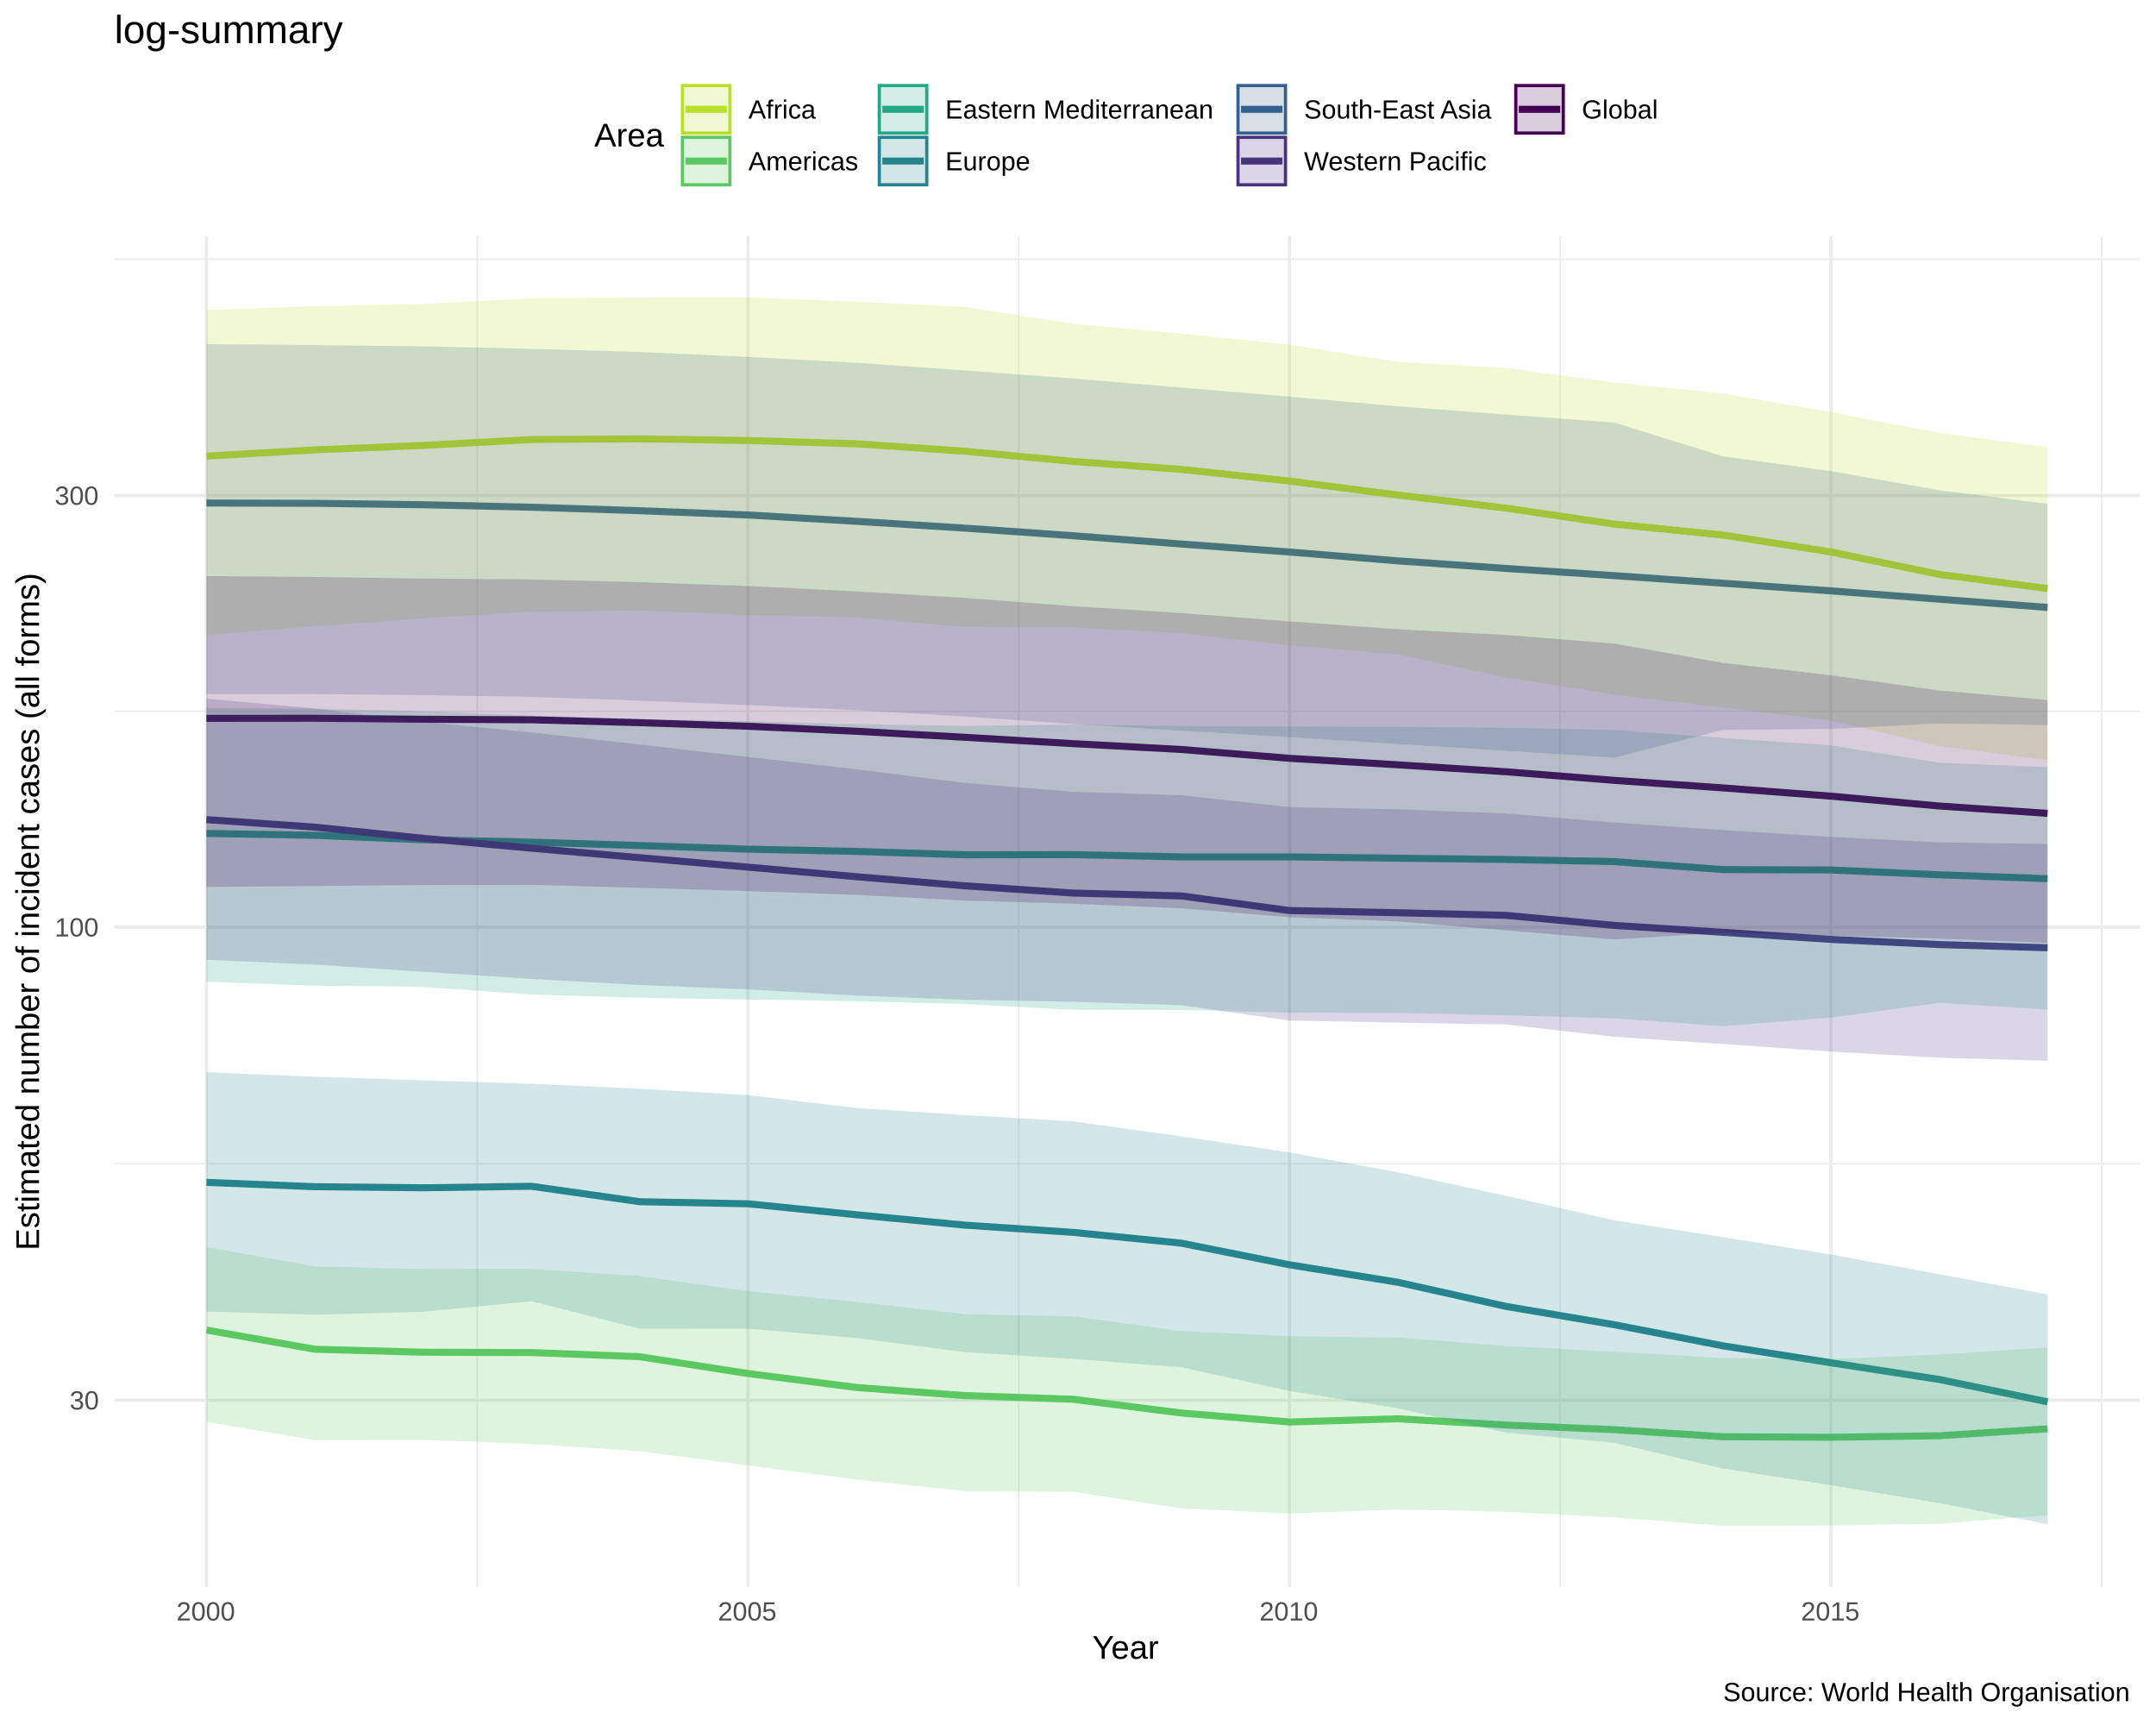
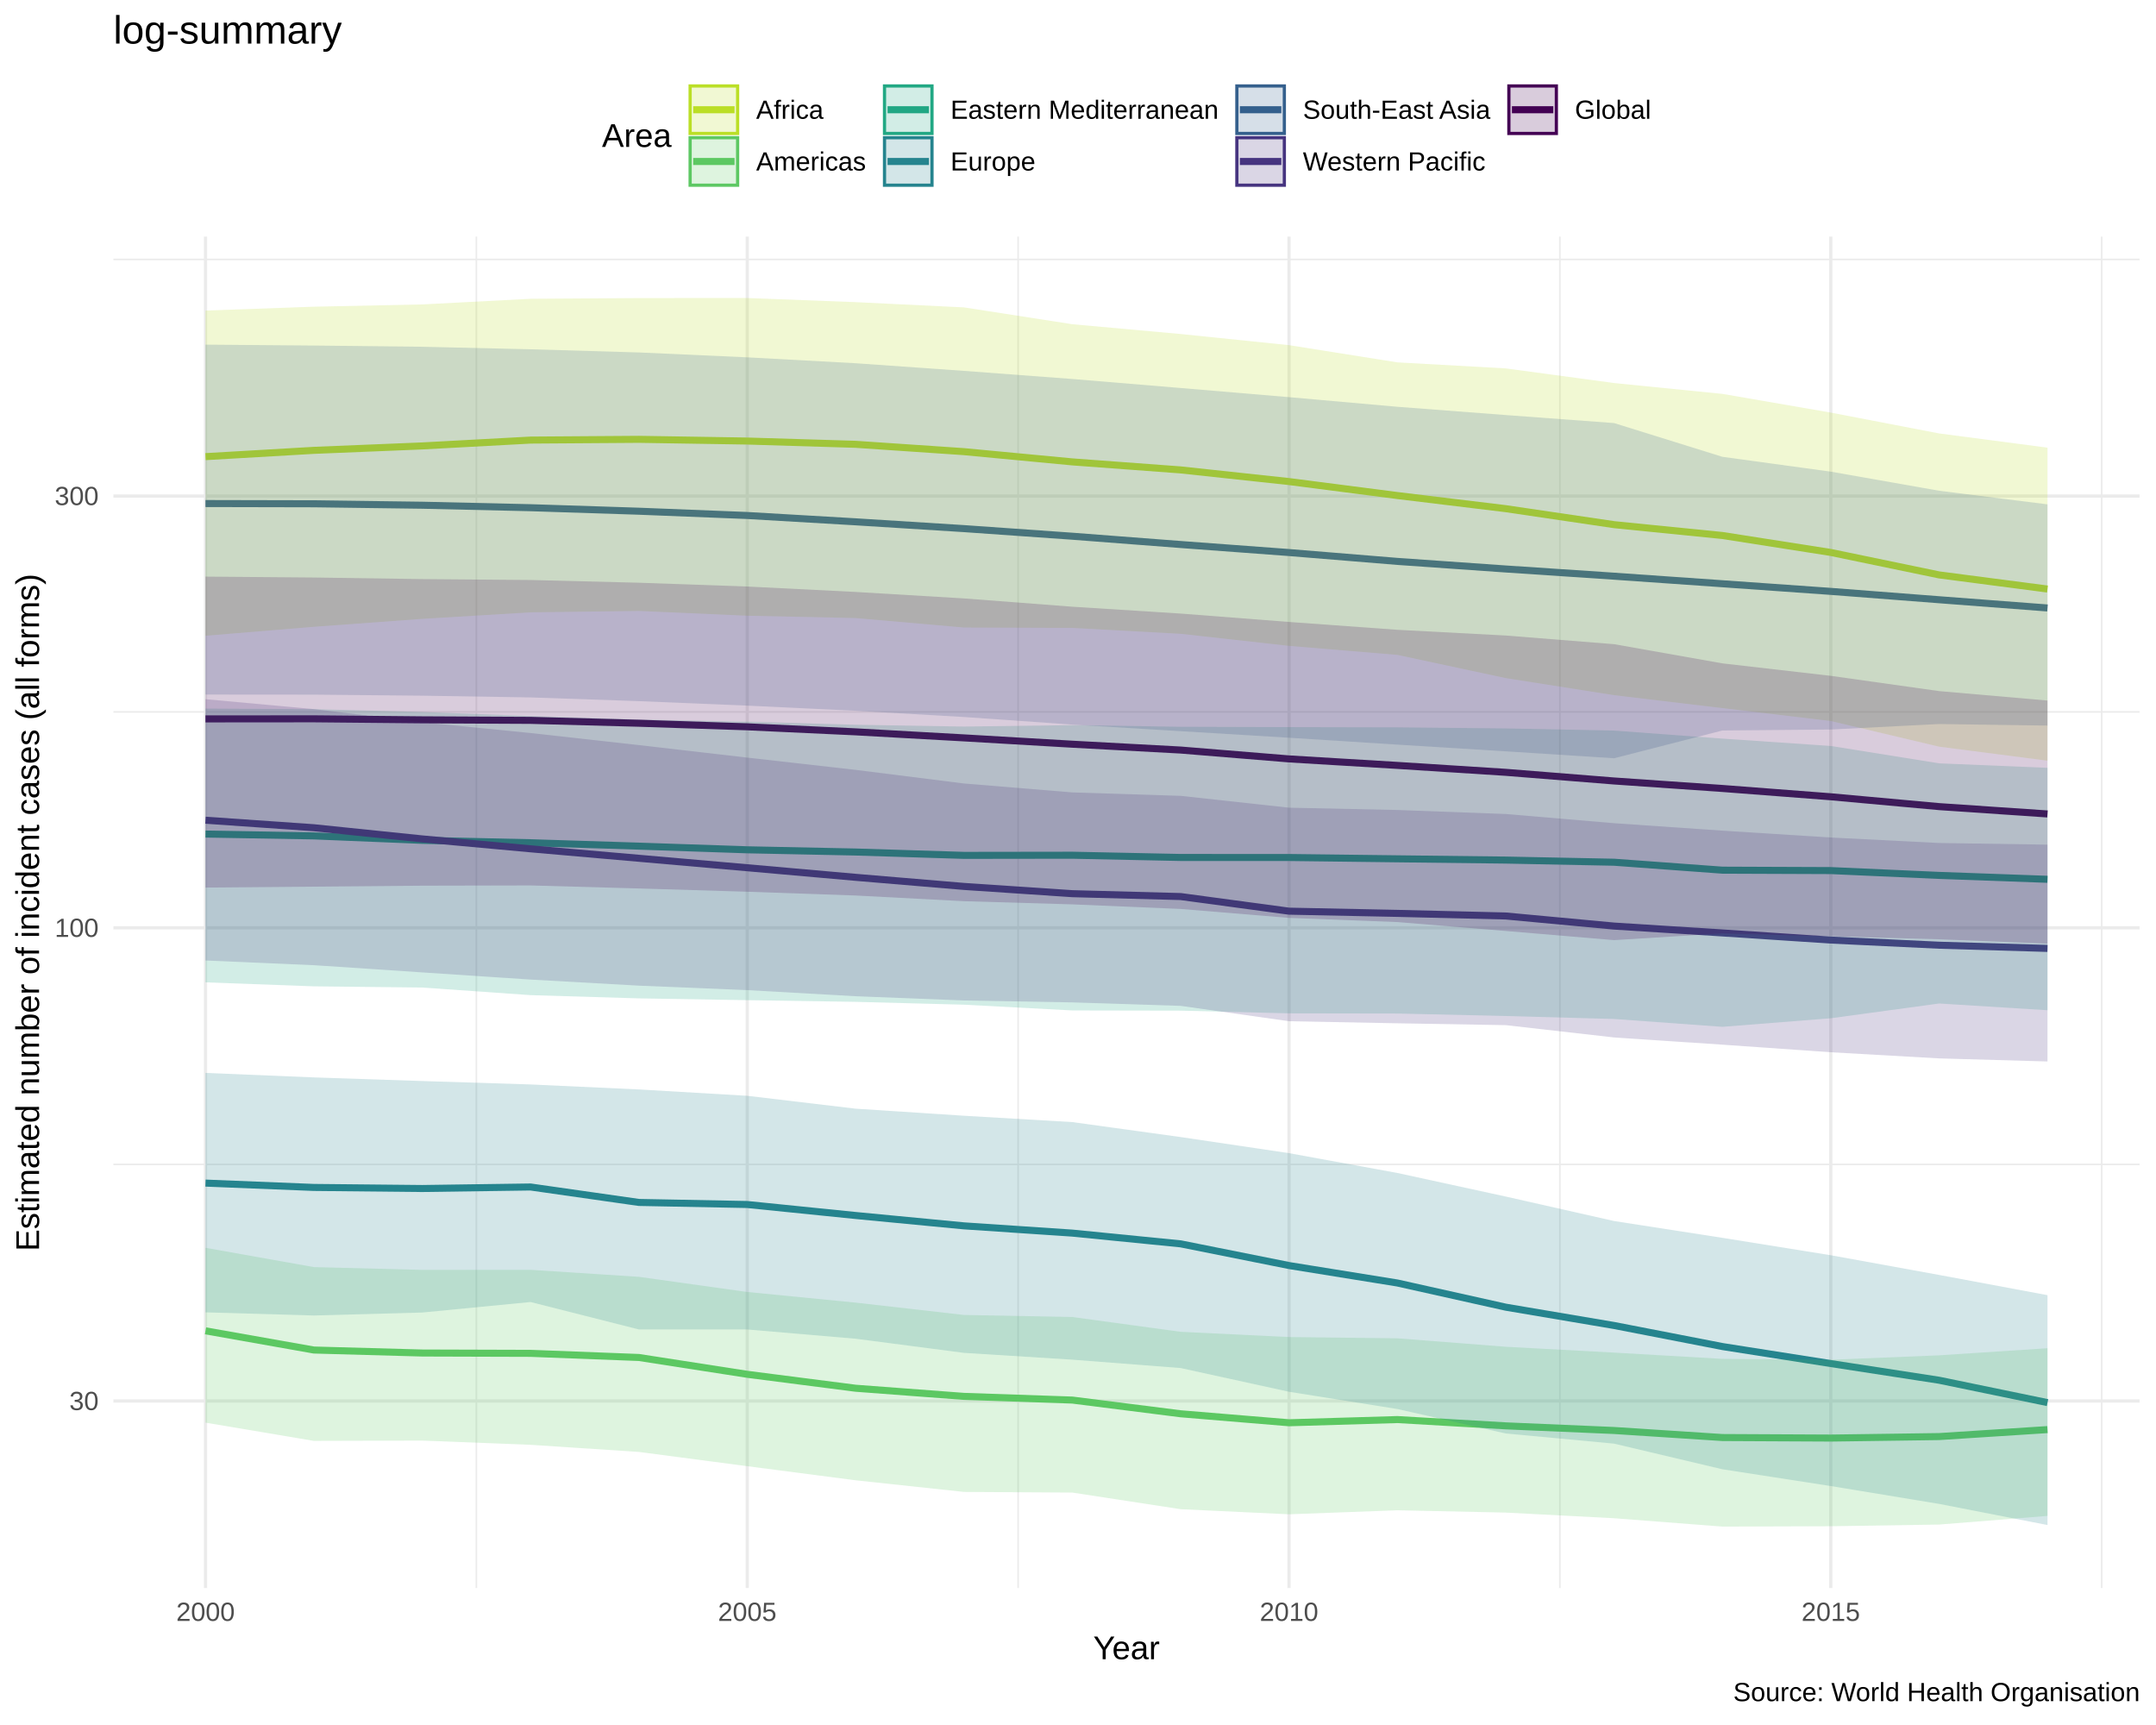
<svg xmlns="http://www.w3.org/2000/svg" viewBox="0 0 720.00 576.00">
  <defs>
    <style type="text/css">
-     line, polyline, path, rect, circle {
+     line, polyline, polygon, path, rect, circle {
      fill: none;
      stroke: #000000;
      stroke-linecap: round;
      stroke-linejoin: round;
      stroke-miterlimit: 10.00;
    }
  </style>
  </defs>
  <rect width="100%" height="100%" style="stroke: none; fill: #FFFFFF;" />
  <defs>
-     <clipPath id="cpMzguMjEzN3w3MTQuNTIxfDUyOS45Nzl8NzguODU4Ng==">
-       <rect x="38.21" y="78.86" width="676.31" height="451.12" />
+     <clipPath id="cpMzcuODd8NzE0LjUyfDUzMC4yNnw3OS4wMA==">
+       <rect x="37.87" y="79.00" width="676.65" height="451.26" />
    </clipPath>
  </defs>
-   <polyline points="38.21,388.58 714.52,388.58 " style="stroke-width: 0.53; stroke: #EBEBEB; stroke-linecap: butt;" clip-path="url(#cpMzguMjEzN3w3MTQuNTIxfDUyOS45Nzl8NzguODU4Ng==)" />
-   <polyline points="38.21,237.53 714.52,237.53 " style="stroke-width: 0.53; stroke: #EBEBEB; stroke-linecap: butt;" clip-path="url(#cpMzguMjEzN3w3MTQuNTIxfDUyOS45Nzl8NzguODU4Ng==)" />
-   <polyline points="38.21,86.49 714.52,86.49 " style="stroke-width: 0.53; stroke: #EBEBEB; stroke-linecap: butt;" clip-path="url(#cpMzguMjEzN3w3MTQuNTIxfDUyOS45Nzl8NzguODU4Ng==)" />
-   <polyline points="159.37,529.98 159.37,78.86 " style="stroke-width: 0.53; stroke: #EBEBEB; stroke-linecap: butt;" clip-path="url(#cpMzguMjEzN3w3MTQuNTIxfDUyOS45Nzl8NzguODU4Ng==)" />
-   <polyline points="340.20,529.98 340.20,78.86 " style="stroke-width: 0.53; stroke: #EBEBEB; stroke-linecap: butt;" clip-path="url(#cpMzguMjEzN3w3MTQuNTIxfDUyOS45Nzl8NzguODU4Ng==)" />
-   <polyline points="521.03,529.98 521.03,78.86 " style="stroke-width: 0.53; stroke: #EBEBEB; stroke-linecap: butt;" clip-path="url(#cpMzguMjEzN3w3MTQuNTIxfDUyOS45Nzl8NzguODU4Ng==)" />
-   <polyline points="701.86,529.98 701.86,78.86 " style="stroke-width: 0.53; stroke: #EBEBEB; stroke-linecap: butt;" clip-path="url(#cpMzguMjEzN3w3MTQuNTIxfDUyOS45Nzl8NzguODU4Ng==)" />
-   <polyline points="38.21,467.55 714.52,467.55 " style="stroke-width: 1.07; stroke: #EBEBEB; stroke-linecap: butt;" clip-path="url(#cpMzguMjEzN3w3MTQuNTIxfDUyOS45Nzl8NzguODU4Ng==)" />
-   <polyline points="38.21,309.60 714.52,309.60 " style="stroke-width: 1.07; stroke: #EBEBEB; stroke-linecap: butt;" clip-path="url(#cpMzguMjEzN3w3MTQuNTIxfDUyOS45Nzl8NzguODU4Ng==)" />
-   <polyline points="38.21,165.47 714.52,165.47 " style="stroke-width: 1.07; stroke: #EBEBEB; stroke-linecap: butt;" clip-path="url(#cpMzguMjEzN3w3MTQuNTIxfDUyOS45Nzl8NzguODU4Ng==)" />
-   <polyline points="68.95,529.98 68.95,78.86 " style="stroke-width: 1.07; stroke: #EBEBEB; stroke-linecap: butt;" clip-path="url(#cpMzguMjEzN3w3MTQuNTIxfDUyOS45Nzl8NzguODU4Ng==)" />
-   <polyline points="249.79,529.98 249.79,78.86 " style="stroke-width: 1.07; stroke: #EBEBEB; stroke-linecap: butt;" clip-path="url(#cpMzguMjEzN3w3MTQuNTIxfDUyOS45Nzl8NzguODU4Ng==)" />
-   <polyline points="430.62,529.98 430.62,78.86 " style="stroke-width: 1.07; stroke: #EBEBEB; stroke-linecap: butt;" clip-path="url(#cpMzguMjEzN3w3MTQuNTIxfDUyOS45Nzl8NzguODU4Ng==)" />
-   <polyline points="611.45,529.98 611.45,78.86 " style="stroke-width: 1.07; stroke: #EBEBEB; stroke-linecap: butt;" clip-path="url(#cpMzguMjEzN3w3MTQuNTIxfDUyOS45Nzl8NzguODU4Ng==)" />
-   <polyline points="68.95,152.31 105.12,150.22 141.29,148.73 177.45,146.78 213.62,146.54 249.79,147.10 285.95,148.19 322.12,150.65 358.28,154.07 394.45,156.74 430.62,160.63 466.78,165.30 502.95,169.68 539.11,175.01 575.28,178.64 611.45,184.30 647.61,191.80 683.78,196.52 " style="stroke-width: 2.35; stroke: #BBDF27; stroke-linecap: butt;" clip-path="url(#cpMzguMjEzN3w3MTQuNTIxfDUyOS45Nzl8NzguODU4Ng==)" />
-   <polyline points="68.95,444.12 105.12,450.53 141.29,451.53 177.45,451.64 213.62,453.02 249.79,458.64 285.95,463.29 322.12,466.01 358.28,467.23 394.45,471.82 430.62,474.82 466.78,473.75 502.95,475.84 539.11,477.39 575.28,479.74 611.45,479.92 647.61,479.42 683.78,477.09 " style="stroke-width: 2.35; stroke: #5DC863; stroke-linecap: butt;" clip-path="url(#cpMzguMjEzN3w3MTQuNTIxfDUyOS45Nzl8NzguODU4Ng==)" />
-   <polyline points="68.95,278.30 105.12,278.92 141.29,280.40 177.45,281.20 213.62,282.34 249.79,283.55 285.95,284.30 322.12,285.42 358.28,285.37 394.45,286.12 430.62,286.12 466.78,286.56 502.95,286.99 539.11,287.70 575.28,290.35 611.45,290.50 647.61,292.10 683.78,293.41 " style="stroke-width: 2.35; stroke: #22A884; stroke-linecap: butt;" clip-path="url(#cpMzguMjEzN3w3MTQuNTIxfDUyOS45Nzl8NzguODU4Ng==)" />
-   <polyline points="68.95,394.81 105.12,396.26 141.29,396.62 177.45,396.11 213.62,401.27 249.79,401.96 285.95,405.62 322.12,409.08 358.28,411.50 394.45,415.10 430.62,422.33 466.78,428.16 502.95,436.23 539.11,442.35 575.28,449.37 611.45,455.05 647.61,460.62 683.78,468.09 " style="stroke-width: 2.35; stroke: #25848E; stroke-linecap: butt;" clip-path="url(#cpMzguMjEzN3w3MTQuNTIxfDUyOS45Nzl8NzguODU4Ng==)" />
-   <polyline points="68.95,167.97 105.12,168.06 141.29,168.54 177.45,169.37 213.62,170.53 249.79,171.96 285.95,174.07 322.12,176.34 358.28,178.88 394.45,181.65 430.62,184.33 466.78,187.28 502.95,189.81 539.11,192.22 575.28,194.74 611.45,197.30 647.61,200.08 683.78,202.83 " style="stroke-width: 2.35; stroke: #35608D; stroke-linecap: butt;" clip-path="url(#cpMzguMjEzN3w3MTQuNTIxfDUyOS45Nzl8NzguODU4Ng==)" />
-   <polyline points="68.95,273.68 105.12,276.19 141.29,279.92 177.45,283.23 213.62,286.39 249.79,289.55 285.95,292.74 322.12,295.78 358.28,298.20 394.45,299.16 430.62,304.04 466.78,304.77 502.95,305.65 539.11,309.01 575.28,311.30 611.45,313.68 647.61,315.40 683.78,316.47 " style="stroke-width: 2.35; stroke: #463480; stroke-linecap: butt;" clip-path="url(#cpMzguMjEzN3w3MTQuNTIxfDUyOS45Nzl8NzguODU4Ng==)" />
-   <polyline points="68.95,239.86 105.12,239.83 141.29,240.17 177.45,240.35 213.62,241.31 249.79,242.50 285.95,244.18 322.12,246.19 358.28,248.31 394.45,250.26 430.62,253.21 466.78,255.38 502.95,257.70 539.11,260.58 575.28,263.08 611.45,265.85 647.61,269.14 683.78,271.59 " style="stroke-width: 2.35; stroke: #440154; stroke-linecap: butt;" clip-path="url(#cpMzguMjEzN3w3MTQuNTIxfDUyOS45Nzl8NzguODU4Ng==)" />
-   <polyline points="68.95,103.55 105.12,102.26 141.29,101.51 177.45,99.63 213.62,99.39 249.79,99.36 285.95,100.74 322.12,102.49 358.28,108.11 394.45,111.38 430.62,115.10 466.78,120.85 502.95,122.86 539.11,127.74 575.28,131.36 611.45,137.61 647.61,144.57 683.78,149.32 683.78,253.80 647.61,249.13 611.45,240.56 575.28,236.25 539.11,231.93 502.95,226.23 466.78,218.49 430.62,215.47 394.45,211.44 358.28,209.49 322.12,209.35 285.95,206.19 249.79,205.41 213.62,203.82 177.45,204.28 141.29,206.46 105.12,209.11 68.95,212.10 " style="stroke-width: 1.07; stroke: none; fill: #BBDF27; fill-opacity: 0.20;" clip-path="url(#cpMzguMjEzN3w3MTQuNTIxfDUyOS45Nzl8NzguODU4Ng==)" />
-   <polyline points="68.95,416.41 105.12,422.85 141.29,423.78 177.45,423.76 213.62,426.10 249.79,431.15 285.95,434.71 322.12,438.83 358.28,439.52 394.45,444.46 430.62,446.20 466.78,446.63 502.95,449.44 539.11,451.39 575.28,453.49 611.45,453.79 647.61,452.30 683.78,449.93 683.78,505.91 647.61,508.80 611.45,509.36 575.28,509.47 539.11,506.69 502.95,504.79 466.78,504.03 430.62,505.37 394.45,503.67 358.28,498.12 322.12,497.90 285.95,494.02 249.79,489.32 213.62,484.55 177.45,482.18 141.29,480.76 105.12,480.86 68.95,474.77 " style="stroke-width: 1.07; stroke: none; fill: #5DC863; fill-opacity: 0.20;" clip-path="url(#cpMzguMjEzN3w3MTQuNTIxfDUyOS45Nzl8NzguODU4Ng==)" />
-   <polyline points="68.95,236.42 105.12,236.61 141.29,237.55 177.45,238.90 213.62,240.07 249.79,240.79 285.95,241.82 322.12,242.42 358.28,241.93 394.45,242.48 430.62,242.60 466.78,242.68 502.95,243.03 539.11,243.76 575.28,246.43 611.45,248.90 647.61,254.69 683.78,256.20 683.78,337.11 647.61,334.86 611.45,339.79 575.28,342.65 539.11,340.03 502.95,339.03 466.78,338.21 430.62,338.15 394.45,337.25 358.28,337.18 322.12,335.26 285.95,334.31 249.79,333.75 213.62,333.15 177.45,332.07 141.29,329.53 105.12,329.13 68.95,327.80 " style="stroke-width: 1.07; stroke: none; fill: #22A884; fill-opacity: 0.20;" clip-path="url(#cpMzguMjEzN3w3MTQuNTIxfDUyOS45Nzl8NzguODU4Ng==)" />
-   <polyline points="68.95,358.03 105.12,359.53 141.29,360.74 177.45,361.88 213.62,363.56 249.79,365.67 285.95,369.97 322.12,372.33 358.28,374.44 394.45,379.45 430.62,384.81 466.78,391.43 502.95,399.30 539.11,407.48 575.28,413.09 611.45,418.90 647.61,425.47 683.78,432.22 683.78,508.96 647.61,501.90 611.45,495.94 575.28,490.34 539.11,481.78 502.95,478.39 466.78,470.23 430.62,464.47 394.45,456.55 358.28,453.76 322.12,451.49 285.95,446.77 249.79,443.67 213.62,443.66 177.45,434.50 141.29,438.02 105.12,439.00 68.95,437.96 " style="stroke-width: 1.07; stroke: none; fill: #25848E; fill-opacity: 0.20;" clip-path="url(#cpMzguMjEzN3w3MTQuNTIxfDUyOS45Nzl8NzguODU4Ng==)" />
-   <polyline points="68.95,114.93 105.12,115.23 141.29,115.64 177.45,116.48 213.62,117.54 249.79,119.17 285.95,121.14 322.12,123.69 358.28,126.39 394.45,129.40 430.62,132.46 466.78,135.67 502.95,138.43 539.11,141.11 575.28,152.37 611.45,157.33 647.61,163.70 683.78,168.24 683.78,242.09 647.61,241.57 611.45,243.41 575.28,243.73 539.11,252.99 502.95,250.69 466.78,248.44 430.62,246.15 394.45,243.96 358.28,241.76 322.12,239.23 285.95,237.15 249.79,235.43 213.62,233.93 177.45,232.70 141.29,232.11 105.12,231.76 68.95,231.73 " style="stroke-width: 1.07; stroke: none; fill: #35608D; fill-opacity: 0.20;" clip-path="url(#cpMzguMjEzN3w3MTQuNTIxfDUyOS45Nzl8NzguODU4Ng==)" />
-   <polyline points="68.95,233.28 105.12,236.59 141.29,240.98 177.45,244.58 213.62,248.61 249.79,252.78 285.95,256.88 322.12,261.42 358.28,264.40 394.45,265.55 430.62,269.50 466.78,270.27 502.95,271.61 539.11,274.67 575.28,277.17 611.45,279.46 647.61,281.28 683.78,281.84 683.78,354.21 647.61,353.19 611.45,351.13 575.28,348.61 539.11,346.20 502.95,342.09 466.78,341.47 430.62,340.77 394.45,335.65 358.28,334.49 322.12,333.85 285.95,332.43 249.79,330.39 213.62,328.90 177.45,326.87 141.29,324.49 105.12,322.08 68.95,320.50 " style="stroke-width: 1.07; stroke: none; fill: #463480; fill-opacity: 0.20;" clip-path="url(#cpMzguMjEzN3w3MTQuNTIxfDUyOS45Nzl8NzguODU4Ng==)" />
-   <polyline points="68.95,192.37 105.12,192.67 141.29,193.19 177.45,193.50 213.62,194.40 249.79,195.68 285.95,197.48 322.12,199.64 358.28,202.41 394.45,204.70 430.62,207.50 466.78,210.12 502.95,212.03 539.11,214.91 575.28,221.33 611.45,225.48 647.61,230.58 683.78,233.73 683.78,314.86 647.61,313.42 611.45,312.44 575.28,311.46 539.11,313.71 502.95,310.65 466.78,307.68 430.62,306.28 394.45,303.30 358.28,301.77 322.12,300.71 285.95,298.81 249.79,297.55 213.62,296.46 177.45,295.45 141.29,295.54 105.12,295.85 68.95,296.16 " style="stroke-width: 1.07; stroke: none; fill: #440154; fill-opacity: 0.20;" clip-path="url(#cpMzguMjEzN3w3MTQuNTIxfDUyOS45Nzl8NzguODU4Ng==)" />
+   <polyline points="37.87,388.81 714.52,388.81 " style="stroke-width: 0.53; stroke: #EBEBEB; stroke-linecap: butt;" clip-path="url(#cpMzcuODd8NzE0LjUyfDUzMC4yNnw3OS4wMA==)" />
+   <polyline points="37.87,237.72 714.52,237.72 " style="stroke-width: 0.53; stroke: #EBEBEB; stroke-linecap: butt;" clip-path="url(#cpMzcuODd8NzE0LjUyfDUzMC4yNnw3OS4wMA==)" />
+   <polyline points="37.87,86.63 714.52,86.63 " style="stroke-width: 0.53; stroke: #EBEBEB; stroke-linecap: butt;" clip-path="url(#cpMzcuODd8NzE0LjUyfDUzMC4yNnw3OS4wMA==)" />
+   <polyline points="159.09,530.26 159.09,79.00 " style="stroke-width: 0.53; stroke: #EBEBEB; stroke-linecap: butt;" clip-path="url(#cpMzcuODd8NzE0LjUyfDUzMC4yNnw3OS4wMA==)" />
+   <polyline points="340.01,530.26 340.01,79.00 " style="stroke-width: 0.53; stroke: #EBEBEB; stroke-linecap: butt;" clip-path="url(#cpMzcuODd8NzE0LjUyfDUzMC4yNnw3OS4wMA==)" />
+   <polyline points="520.93,530.26 520.93,79.00 " style="stroke-width: 0.53; stroke: #EBEBEB; stroke-linecap: butt;" clip-path="url(#cpMzcuODd8NzE0LjUyfDUzMC4yNnw3OS4wMA==)" />
+   <polyline points="701.86,530.26 701.86,79.00 " style="stroke-width: 0.53; stroke: #EBEBEB; stroke-linecap: butt;" clip-path="url(#cpMzcuODd8NzE0LjUyfDUzMC4yNnw3OS4wMA==)" />
+   <polyline points="37.87,467.81 714.52,467.81 " style="stroke-width: 1.07; stroke: #EBEBEB; stroke-linecap: butt;" clip-path="url(#cpMzcuODd8NzE0LjUyfDUzMC4yNnw3OS4wMA==)" />
+   <polyline points="37.87,309.81 714.52,309.81 " style="stroke-width: 1.07; stroke: #EBEBEB; stroke-linecap: butt;" clip-path="url(#cpMzcuODd8NzE0LjUyfDUzMC4yNnw3OS4wMA==)" />
+   <polyline points="37.87,165.64 714.52,165.64 " style="stroke-width: 1.07; stroke: #EBEBEB; stroke-linecap: butt;" clip-path="url(#cpMzcuODd8NzE0LjUyfDUzMC4yNnw3OS4wMA==)" />
+   <polyline points="68.63,530.26 68.63,79.00 " style="stroke-width: 1.07; stroke: #EBEBEB; stroke-linecap: butt;" clip-path="url(#cpMzcuODd8NzE0LjUyfDUzMC4yNnw3OS4wMA==)" />
+   <polyline points="249.55,530.26 249.55,79.00 " style="stroke-width: 1.07; stroke: #EBEBEB; stroke-linecap: butt;" clip-path="url(#cpMzcuODd8NzE0LjUyfDUzMC4yNnw3OS4wMA==)" />
+   <polyline points="430.47,530.26 430.47,79.00 " style="stroke-width: 1.07; stroke: #EBEBEB; stroke-linecap: butt;" clip-path="url(#cpMzcuODd8NzE0LjUyfDUzMC4yNnw3OS4wMA==)" />
+   <polyline points="611.39,530.26 611.39,79.00 " style="stroke-width: 1.07; stroke: #EBEBEB; stroke-linecap: butt;" clip-path="url(#cpMzcuODd8NzE0LjUyfDUzMC4yNnw3OS4wMA==)" />
+   <polyline points="68.63,152.48 104.81,150.38 141.00,148.90 177.18,146.95 213.36,146.70 249.55,147.27 285.73,148.36 321.92,150.81 358.10,154.23 394.29,156.91 430.47,160.80 466.66,165.47 502.84,169.85 539.03,175.19 575.21,178.81 611.39,184.47 647.58,191.97 683.76,196.69 " style="stroke-width: 2.35; stroke: #BBDF27; stroke-linecap: butt;" clip-path="url(#cpMzcuODd8NzE0LjUyfDUzMC4yNnw3OS4wMA==)" />
+   <polyline points="68.63,444.38 104.81,450.79 141.00,451.79 177.18,451.90 213.36,453.28 249.55,458.90 285.73,463.55 321.92,466.27 358.10,467.50 394.29,472.08 430.47,475.08 466.66,474.01 502.84,476.11 539.03,477.66 575.21,480.01 611.39,480.19 647.58,479.69 683.76,477.36 " style="stroke-width: 2.35; stroke: #5DC863; stroke-linecap: butt;" clip-path="url(#cpMzcuODd8NzE0LjUyfDUzMC4yNnw3OS4wMA==)" />
+   <polyline points="68.63,278.50 104.81,279.12 141.00,280.60 177.18,281.40 213.36,282.54 249.55,283.76 285.73,284.50 321.92,285.62 358.10,285.57 394.29,286.32 430.47,286.33 466.66,286.77 502.84,287.19 539.03,287.91 575.21,290.56 611.39,290.70 647.58,292.31 683.76,293.61 " style="stroke-width: 2.35; stroke: #22A884; stroke-linecap: butt;" clip-path="url(#cpMzcuODd8NzE0LjUyfDUzMC4yNnw3OS4wMA==)" />
+   <polyline points="68.63,395.05 104.81,396.50 141.00,396.86 177.18,396.35 213.36,401.51 249.55,402.20 285.73,405.87 321.92,409.33 358.10,411.75 394.29,415.34 430.47,422.58 466.66,428.41 502.84,436.48 539.03,442.60 575.21,449.63 611.39,455.31 647.58,460.88 683.76,468.35 " style="stroke-width: 2.35; stroke: #25848E; stroke-linecap: butt;" clip-path="url(#cpMzcuODd8NzE0LjUyfDUzMC4yNnw3OS4wMA==)" />
+   <polyline points="68.63,168.14 104.81,168.22 141.00,168.70 177.18,169.53 213.36,170.70 249.55,172.13 285.73,174.24 321.92,176.51 358.10,179.05 394.29,181.82 430.47,184.50 466.66,187.46 502.84,189.99 539.03,192.40 575.21,194.92 611.39,197.47 647.58,200.26 683.76,203.01 " style="stroke-width: 2.35; stroke: #35608D; stroke-linecap: butt;" clip-path="url(#cpMzcuODd8NzE0LjUyfDUzMC4yNnw3OS4wMA==)" />
+   <polyline points="68.63,273.88 104.81,276.39 141.00,280.12 177.18,283.43 213.36,286.59 249.55,289.75 285.73,292.95 321.92,295.99 358.10,298.41 394.29,299.37 430.47,304.25 466.66,304.99 502.84,305.86 539.03,309.23 575.21,311.52 611.39,313.90 647.58,315.62 683.76,316.69 " style="stroke-width: 2.35; stroke: #463480; stroke-linecap: butt;" clip-path="url(#cpMzcuODd8NzE0LjUyfDUzMC4yNnw3OS4wMA==)" />
+   <polyline points="68.63,240.05 104.81,240.02 141.00,240.36 177.18,240.54 213.36,241.50 249.55,242.69 285.73,244.37 321.92,246.39 358.10,248.50 394.29,250.45 430.47,253.41 466.66,255.58 502.84,257.89 539.03,260.78 575.21,263.28 611.39,266.05 647.58,269.34 683.76,271.79 " style="stroke-width: 2.35; stroke: #440154; stroke-linecap: butt;" clip-path="url(#cpMzcuODd8NzE0LjUyfDUzMC4yNnw3OS4wMA==)" />
+   <polygon points="68.63,103.70 104.81,102.41 141.00,101.65 177.18,99.77 213.36,99.53 249.55,99.51 285.73,100.89 321.92,102.64 358.10,108.26 394.29,111.53 430.47,115.25 466.66,121.00 502.84,123.01 539.03,127.90 575.21,131.52 611.39,137.77 647.58,144.73 683.76,149.48 683.76,254.00 647.58,249.32 611.39,240.75 575.21,236.44 539.03,232.12 502.84,226.42 466.66,218.67 430.47,215.66 394.29,211.63 358.10,209.67 321.92,209.53 285.73,206.37 249.55,205.59 213.36,204.00 177.18,204.46 141.00,206.64 104.81,209.29 68.63,212.28 " style="stroke-width: 1.07; stroke: none; fill: #BBDF27; fill-opacity: 0.20;" clip-path="url(#cpMzcuODd8NzE0LjUyfDUzMC4yNnw3OS4wMA==)" />
+   <polygon points="68.63,416.66 104.81,423.10 141.00,424.03 177.18,424.01 213.36,426.35 249.55,431.41 285.73,434.96 321.92,439.08 358.10,439.77 394.29,444.71 430.47,446.46 466.66,446.88 502.84,449.70 539.03,451.65 575.21,453.74 611.39,454.04 647.58,452.56 683.76,450.19 683.76,506.18 647.58,509.07 611.39,509.63 575.21,509.75 539.03,506.96 502.84,505.07 466.66,504.30 430.47,505.64 394.29,503.94 358.10,498.39 321.92,498.17 285.73,494.29 249.55,489.58 213.36,484.82 177.18,482.44 141.00,481.03 104.81,481.13 68.63,475.04 " style="stroke-width: 1.07; stroke: none; fill: #5DC863; fill-opacity: 0.20;" clip-path="url(#cpMzcuODd8NzE0LjUyfDUzMC4yNnw3OS4wMA==)" />
+   <polygon points="68.63,236.61 104.81,236.80 141.00,237.74 177.18,239.09 213.36,240.26 249.55,240.98 285.73,242.01 321.92,242.61 358.10,242.12 394.29,242.68 430.47,242.79 466.66,242.87 502.84,243.23 539.03,243.95 575.21,246.63 611.39,249.09 647.58,254.89 683.76,256.39 683.76,337.33 647.58,335.08 611.39,340.01 575.21,342.87 539.03,340.25 502.84,339.26 466.66,338.43 430.47,338.37 394.29,337.47 358.10,337.40 321.92,335.48 285.73,334.53 249.55,333.97 213.36,333.37 177.18,332.29 141.00,329.75 104.81,329.35 68.63,328.02 " style="stroke-width: 1.07; stroke: none; fill: #22A884; fill-opacity: 0.20;" clip-path="url(#cpMzcuODd8NzE0LjUyfDUzMC4yNnw3OS4wMA==)" />
+   <polygon points="68.63,358.26 104.81,359.76 141.00,360.97 177.18,362.11 213.36,363.78 249.55,365.90 285.73,370.20 321.92,372.56 358.10,374.68 394.29,379.68 430.47,385.05 466.66,391.67 502.84,399.54 539.03,407.72 575.21,413.33 611.39,419.14 647.58,425.72 683.76,432.47 683.76,509.23 647.58,502.17 611.39,496.21 575.21,490.61 539.03,482.05 502.84,478.66 466.66,470.49 430.47,464.73 394.29,456.81 358.10,454.01 321.92,451.74 285.73,447.02 249.55,443.93 213.36,443.92 177.18,434.76 141.00,438.27 104.81,439.26 68.63,438.21 " style="stroke-width: 1.07; stroke: none; fill: #25848E; fill-opacity: 0.20;" clip-path="url(#cpMzcuODd8NzE0LjUyfDUzMC4yNnw3OS4wMA==)" />
+   <polygon points="68.63,115.08 104.81,115.38 141.00,115.79 177.18,116.63 213.36,117.69 249.55,119.32 285.73,121.29 321.92,123.84 358.10,126.55 394.29,129.56 430.47,132.62 466.66,135.83 502.84,138.59 539.03,141.27 575.21,152.54 611.39,157.49 647.58,163.87 683.76,168.41 683.76,242.28 647.58,241.76 611.39,243.60 575.21,243.92 539.03,253.19 502.84,250.88 466.66,248.64 430.47,246.34 394.29,244.15 358.10,241.95 321.92,239.42 285.73,237.34 249.55,235.62 213.36,234.12 177.18,232.88 141.00,232.30 104.81,231.95 68.63,231.92 " style="stroke-width: 1.07; stroke: none; fill: #35608D; fill-opacity: 0.20;" clip-path="url(#cpMzcuODd8NzE0LjUyfDUzMC4yNnw3OS4wMA==)" />
+   <polygon points="68.63,233.47 104.81,236.78 141.00,241.17 177.18,244.77 213.36,248.80 249.55,252.98 285.73,257.07 321.92,261.62 358.10,264.60 394.29,265.75 430.47,269.70 466.66,270.47 502.84,271.81 539.03,274.88 575.21,277.37 611.39,279.66 647.58,281.49 683.76,282.04 683.76,354.44 647.58,353.41 611.39,351.36 575.21,348.83 539.03,346.42 502.84,342.31 466.66,341.69 430.47,341.00 394.29,335.87 358.10,334.71 321.92,334.07 285.73,332.65 249.55,330.61 213.36,329.12 177.18,327.09 141.00,324.70 104.81,322.29 68.63,320.72 " style="stroke-width: 1.07; stroke: none; fill: #463480; fill-opacity: 0.20;" clip-path="url(#cpMzcuODd8NzE0LjUyfDUzMC4yNnw3OS4wMA==)" />
+   <polygon points="68.63,192.54 104.81,192.84 141.00,193.37 177.18,193.67 213.36,194.58 249.55,195.85 285.73,197.66 321.92,199.82 358.10,202.59 394.29,204.88 430.47,207.68 466.66,210.30 502.84,212.21 539.03,215.10 575.21,221.51 611.39,225.67 647.58,230.77 683.76,233.92 683.76,315.08 647.58,313.64 611.39,312.65 575.21,311.67 539.03,313.92 502.84,310.86 466.66,307.89 430.47,306.50 394.29,303.51 358.10,301.98 321.92,300.92 285.73,299.02 249.55,297.76 213.36,296.67 177.18,295.66 141.00,295.74 104.81,296.06 68.63,296.37 " style="stroke-width: 1.07; stroke: none; fill: #440154; fill-opacity: 0.20;" clip-path="url(#cpMzcuODd8NzE0LjUyfDUzMC4yNnw3OS4wMA==)" />
  <defs>
-     <clipPath id="cpMHw3MjB8NTc2fDA=">
+     <clipPath id="cpMC4wMHw3MjAuMDB8NTc2LjAwfDAuMDA=">
      <rect x="0.00" y="0.00" width="720.00" height="576.00" />
    </clipPath>
  </defs>
-   <g clip-path="url(#cpMHw3MjB8NTc2fDA=)">
-     <text x="23.27" y="470.65" style="font-size: 8.80px; fill: #4D4D4D; font-family: Liberation Sans;" textLength="10.01px" lengthAdjust="spacingAndGlyphs">30</text>
+   <g clip-path="url(#cpMC4wMHw3MjAuMDB8NTc2LjAwfDAuMDA=)">
+     <text x="23.16" y="470.84" style="font-size: 8.80px; fill: #4D4D4D; font-family: Liberation Sans;" textLength="9.78px" lengthAdjust="spacingAndGlyphs">30</text>
  </g>
-   <g clip-path="url(#cpMHw3MjB8NTc2fDA=)">
-     <text x="18.27" y="312.69" style="font-size: 8.80px; fill: #4D4D4D; font-family: Liberation Sans;" textLength="15.02px" lengthAdjust="spacingAndGlyphs">100</text>
+   <g clip-path="url(#cpMC4wMHw3MjAuMDB8NTc2LjAwfDAuMDA=)">
+     <text x="18.27" y="312.84" style="font-size: 8.80px; fill: #4D4D4D; font-family: Liberation Sans;" textLength="14.67px" lengthAdjust="spacingAndGlyphs">100</text>
  </g>
-   <g clip-path="url(#cpMHw3MjB8NTc2fDA=)">
-     <text x="18.27" y="168.56" style="font-size: 8.80px; fill: #4D4D4D; font-family: Liberation Sans;" textLength="15.02px" lengthAdjust="spacingAndGlyphs">300</text>
+   <g clip-path="url(#cpMC4wMHw3MjAuMDB8NTc2LjAwfDAuMDA=)">
+     <text x="18.27" y="168.66" style="font-size: 8.80px; fill: #4D4D4D; font-family: Liberation Sans;" textLength="14.67px" lengthAdjust="spacingAndGlyphs">300</text>
  </g>
-   <g clip-path="url(#cpMHw3MjB8NTc2fDA=)">
-     <text x="58.94" y="541.10" style="font-size: 8.80px; fill: #4D4D4D; font-family: Liberation Sans;" textLength="20.02px" lengthAdjust="spacingAndGlyphs">2000</text>
+   <g clip-path="url(#cpMC4wMHw3MjAuMDB8NTc2LjAwfDAuMDA=)">
+     <text x="58.85" y="541.24" style="font-size: 8.80px; fill: #4D4D4D; font-family: Liberation Sans;" textLength="19.56px" lengthAdjust="spacingAndGlyphs">2000</text>
  </g>
-   <g clip-path="url(#cpMHw3MjB8NTc2fDA=)">
-     <text x="239.77" y="541.10" style="font-size: 8.80px; fill: #4D4D4D; font-family: Liberation Sans;" textLength="20.02px" lengthAdjust="spacingAndGlyphs">2005</text>
+   <g clip-path="url(#cpMC4wMHw3MjAuMDB8NTc2LjAwfDAuMDA=)">
+     <text x="239.77" y="541.24" style="font-size: 8.80px; fill: #4D4D4D; font-family: Liberation Sans;" textLength="19.56px" lengthAdjust="spacingAndGlyphs">2005</text>
  </g>
-   <g clip-path="url(#cpMHw3MjB8NTc2fDA=)">
-     <text x="420.61" y="541.10" style="font-size: 8.80px; fill: #4D4D4D; font-family: Liberation Sans;" textLength="20.02px" lengthAdjust="spacingAndGlyphs">2010</text>
+   <g clip-path="url(#cpMC4wMHw3MjAuMDB8NTc2LjAwfDAuMDA=)">
+     <text x="420.69" y="541.24" style="font-size: 8.80px; fill: #4D4D4D; font-family: Liberation Sans;" textLength="19.56px" lengthAdjust="spacingAndGlyphs">2010</text>
  </g>
-   <g clip-path="url(#cpMHw3MjB8NTc2fDA=)">
-     <text x="601.44" y="541.10" style="font-size: 8.80px; fill: #4D4D4D; font-family: Liberation Sans;" textLength="20.02px" lengthAdjust="spacingAndGlyphs">2015</text>
+   <g clip-path="url(#cpMC4wMHw3MjAuMDB8NTc2LjAwfDAuMDA=)">
+     <text x="601.61" y="541.24" style="font-size: 8.80px; fill: #4D4D4D; font-family: Liberation Sans;" textLength="19.56px" lengthAdjust="spacingAndGlyphs">2015</text>
  </g>
-   <g clip-path="url(#cpMHw3MjB8NTc2fDA=)">
-     <text x="364.75" y="553.88" style="font-size: 11.00px; font-family: Liberation Sans;" textLength="23.24px" lengthAdjust="spacingAndGlyphs">Year</text>
+   <g clip-path="url(#cpMC4wMHw3MjAuMDB8NTc2LjAwfDAuMDA=)">
+     <text x="365.08" y="554.03" style="font-size: 11.00px; font-family: Liberation Sans;" textLength="22.23px" lengthAdjust="spacingAndGlyphs">Year</text>
  </g>
-   <g clip-path="url(#cpMHw3MjB8NTc2fDA=)">
-     <text transform="translate(13.04,417.52) rotate(-90)" style="font-size: 11.00px; font-family: Liberation Sans;" textLength="226.20px" lengthAdjust="spacingAndGlyphs">Estimated number of incident cases (all forms)</text>
+   <g clip-path="url(#cpMC4wMHw3MjAuMDB8NTc2LjAwfDAuMDA=)">
+     <text transform="translate(13.04,417.79) rotate(-90)" style="font-size: 11.00px; font-family: Liberation Sans;" textLength="226.31px" lengthAdjust="spacingAndGlyphs">Estimated number of incident cases (all forms)</text>
  </g>
-   <g clip-path="url(#cpMHw3MjB8NTc2fDA=)">
-     <text x="198.47" y="48.92" style="font-size: 11.00px; font-family: Liberation Sans;" textLength="23.24px" lengthAdjust="spacingAndGlyphs">Area</text>
+   <g clip-path="url(#cpMC4wMHw3MjAuMDB8NTc2LjAwfDAuMDA=)">
+     <text x="201.03" y="49.06" style="font-size: 11.00px; font-family: Liberation Sans;" textLength="23.25px" lengthAdjust="spacingAndGlyphs">Area</text>
  </g>
-   <line x1="228.91" y1="36.50" x2="242.73" y2="36.50" style="stroke-width: 2.35; stroke: #BBDF27; stroke-linecap: butt;" clip-path="url(#cpMHw3MjB8NTc2fDA=)" />
-   <rect x="227.89" y="28.57" width="15.86" height="15.86" style="stroke-width: 1.07; stroke: #BBDF27; stroke-linejoin: miter; fill: #BBDF27; fill-opacity: 0.20;" clip-path="url(#cpMHw3MjB8NTc2fDA=)" />
-   <line x1="228.91" y1="53.78" x2="242.73" y2="53.78" style="stroke-width: 2.35; stroke: #5DC863; stroke-linecap: butt;" clip-path="url(#cpMHw3MjB8NTc2fDA=)" />
-   <rect x="227.89" y="45.85" width="15.86" height="15.86" style="stroke-width: 1.07; stroke: #5DC863; stroke-linejoin: miter; fill: #5DC863; fill-opacity: 0.20;" clip-path="url(#cpMHw3MjB8NTc2fDA=)" />
-   <line x1="294.66" y1="36.50" x2="308.48" y2="36.50" style="stroke-width: 2.35; stroke: #22A884; stroke-linecap: butt;" clip-path="url(#cpMHw3MjB8NTc2fDA=)" />
-   <rect x="293.64" y="28.57" width="15.86" height="15.86" style="stroke-width: 1.07; stroke: #22A884; stroke-linejoin: miter; fill: #22A884; fill-opacity: 0.20;" clip-path="url(#cpMHw3MjB8NTc2fDA=)" />
-   <line x1="294.66" y1="53.78" x2="308.48" y2="53.78" style="stroke-width: 2.35; stroke: #25848E; stroke-linecap: butt;" clip-path="url(#cpMHw3MjB8NTc2fDA=)" />
-   <rect x="293.64" y="45.85" width="15.86" height="15.86" style="stroke-width: 1.07; stroke: #25848E; stroke-linejoin: miter; fill: #25848E; fill-opacity: 0.20;" clip-path="url(#cpMHw3MjB8NTc2fDA=)" />
-   <line x1="414.45" y1="36.50" x2="428.27" y2="36.50" style="stroke-width: 2.35; stroke: #35608D; stroke-linecap: butt;" clip-path="url(#cpMHw3MjB8NTc2fDA=)" />
-   <rect x="413.43" y="28.57" width="15.86" height="15.86" style="stroke-width: 1.07; stroke: #35608D; stroke-linejoin: miter; fill: #35608D; fill-opacity: 0.20;" clip-path="url(#cpMHw3MjB8NTc2fDA=)" />
-   <line x1="414.45" y1="53.78" x2="428.27" y2="53.78" style="stroke-width: 2.35; stroke: #463480; stroke-linecap: butt;" clip-path="url(#cpMHw3MjB8NTc2fDA=)" />
-   <rect x="413.43" y="45.85" width="15.86" height="15.86" style="stroke-width: 1.07; stroke: #463480; stroke-linejoin: miter; fill: #463480; fill-opacity: 0.20;" clip-path="url(#cpMHw3MjB8NTc2fDA=)" />
-   <line x1="507.22" y1="36.50" x2="521.04" y2="36.50" style="stroke-width: 2.35; stroke: #440154; stroke-linecap: butt;" clip-path="url(#cpMHw3MjB8NTc2fDA=)" />
-   <rect x="506.20" y="28.57" width="15.86" height="15.86" style="stroke-width: 1.07; stroke: #440154; stroke-linejoin: miter; fill: #440154; fill-opacity: 0.20;" clip-path="url(#cpMHw3MjB8NTc2fDA=)" />
-   <g clip-path="url(#cpMHw3MjB8NTc2fDA=)">
-     <text x="249.94" y="39.59" style="font-size: 8.80px; font-family: Liberation Sans;" textLength="23.01px" lengthAdjust="spacingAndGlyphs">Africa</text>
+   <line x1="231.49" y1="36.64" x2="245.31" y2="36.64" style="stroke-width: 2.35; stroke: #BBDF27; stroke-linecap: butt;" clip-path="url(#cpMC4wMHw3MjAuMDB8NTc2LjAwfDAuMDA=)" />
+   <rect x="230.47" y="28.71" width="15.86" height="15.86" style="stroke-width: 1.07; stroke: #BBDF27; stroke-linejoin: miter; fill: #BBDF27; fill-opacity: 0.20;" clip-path="url(#cpMC4wMHw3MjAuMDB8NTc2LjAwfDAuMDA=)" />
+   <line x1="231.49" y1="53.92" x2="245.31" y2="53.92" style="stroke-width: 2.35; stroke: #5DC863; stroke-linecap: butt;" clip-path="url(#cpMC4wMHw3MjAuMDB8NTc2LjAwfDAuMDA=)" />
+   <rect x="230.47" y="45.99" width="15.86" height="15.86" style="stroke-width: 1.07; stroke: #5DC863; stroke-linejoin: miter; fill: #5DC863; fill-opacity: 0.20;" clip-path="url(#cpMC4wMHw3MjAuMDB8NTc2LjAwfDAuMDA=)" />
+   <line x1="296.40" y1="36.64" x2="310.22" y2="36.64" style="stroke-width: 2.35; stroke: #22A884; stroke-linecap: butt;" clip-path="url(#cpMC4wMHw3MjAuMDB8NTc2LjAwfDAuMDA=)" />
+   <rect x="295.38" y="28.71" width="15.86" height="15.86" style="stroke-width: 1.07; stroke: #22A884; stroke-linejoin: miter; fill: #22A884; fill-opacity: 0.20;" clip-path="url(#cpMC4wMHw3MjAuMDB8NTc2LjAwfDAuMDA=)" />
+   <line x1="296.40" y1="53.92" x2="310.22" y2="53.92" style="stroke-width: 2.35; stroke: #25848E; stroke-linecap: butt;" clip-path="url(#cpMC4wMHw3MjAuMDB8NTc2LjAwfDAuMDA=)" />
+   <rect x="295.38" y="45.99" width="15.86" height="15.86" style="stroke-width: 1.07; stroke: #25848E; stroke-linejoin: miter; fill: #25848E; fill-opacity: 0.20;" clip-path="url(#cpMC4wMHw3MjAuMDB8NTc2LjAwfDAuMDA=)" />
+   <line x1="414.07" y1="36.64" x2="427.90" y2="36.64" style="stroke-width: 2.35; stroke: #35608D; stroke-linecap: butt;" clip-path="url(#cpMC4wMHw3MjAuMDB8NTc2LjAwfDAuMDA=)" />
+   <rect x="413.05" y="28.71" width="15.86" height="15.86" style="stroke-width: 1.07; stroke: #35608D; stroke-linejoin: miter; fill: #35608D; fill-opacity: 0.20;" clip-path="url(#cpMC4wMHw3MjAuMDB8NTc2LjAwfDAuMDA=)" />
+   <line x1="414.07" y1="53.92" x2="427.90" y2="53.92" style="stroke-width: 2.35; stroke: #463480; stroke-linecap: butt;" clip-path="url(#cpMC4wMHw3MjAuMDB8NTc2LjAwfDAuMDA=)" />
+   <rect x="413.05" y="45.99" width="15.86" height="15.86" style="stroke-width: 1.07; stroke: #463480; stroke-linejoin: miter; fill: #463480; fill-opacity: 0.20;" clip-path="url(#cpMC4wMHw3MjAuMDB8NTc2LjAwfDAuMDA=)" />
+   <line x1="504.91" y1="36.64" x2="518.73" y2="36.64" style="stroke-width: 2.35; stroke: #440154; stroke-linecap: butt;" clip-path="url(#cpMC4wMHw3MjAuMDB8NTc2LjAwfDAuMDA=)" />
+   <rect x="503.89" y="28.71" width="15.86" height="15.86" style="stroke-width: 1.07; stroke: #440154; stroke-linejoin: miter; fill: #440154; fill-opacity: 0.20;" clip-path="url(#cpMC4wMHw3MjAuMDB8NTc2LjAwfDAuMDA=)" />
+   <g clip-path="url(#cpMC4wMHw3MjAuMDB8NTc2LjAwfDAuMDA=)">
+     <text x="252.52" y="39.66" style="font-size: 8.80px; font-family: Liberation Sans;" textLength="22.48px" lengthAdjust="spacingAndGlyphs">Africa</text>
  </g>
-   <g clip-path="url(#cpMHw3MjB8NTc2fDA=)">
-     <text x="249.94" y="56.87" style="font-size: 8.80px; font-family: Liberation Sans;" textLength="37.51px" lengthAdjust="spacingAndGlyphs">Americas</text>
+   <g clip-path="url(#cpMC4wMHw3MjAuMDB8NTc2LjAwfDAuMDA=)">
+     <text x="252.52" y="56.94" style="font-size: 8.80px; font-family: Liberation Sans;" textLength="36.67px" lengthAdjust="spacingAndGlyphs">Americas</text>
  </g>
-   <g clip-path="url(#cpMHw3MjB8NTc2fDA=)">
-     <text x="315.69" y="39.59" style="font-size: 8.80px; font-family: Liberation Sans;" textLength="91.55px" lengthAdjust="spacingAndGlyphs">Eastern Mediterranean</text>
+   <g clip-path="url(#cpMC4wMHw3MjAuMDB8NTc2LjAwfDAuMDA=)">
+     <text x="317.43" y="39.66" style="font-size: 8.80px; font-family: Liberation Sans;" textLength="89.44px" lengthAdjust="spacingAndGlyphs">Eastern Mediterranean</text>
  </g>
-   <g clip-path="url(#cpMHw3MjB8NTc2fDA=)">
-     <text x="315.69" y="56.87" style="font-size: 8.80px; font-family: Liberation Sans;" textLength="29.02px" lengthAdjust="spacingAndGlyphs">Europe</text>
+   <g clip-path="url(#cpMC4wMHw3MjAuMDB8NTc2LjAwfDAuMDA=)">
+     <text x="317.43" y="56.94" style="font-size: 8.80px; font-family: Liberation Sans;" textLength="28.36px" lengthAdjust="spacingAndGlyphs">Europe</text>
  </g>
-   <g clip-path="url(#cpMHw3MjB8NTc2fDA=)">
-     <text x="435.48" y="39.59" style="font-size: 8.80px; font-family: Liberation Sans;" textLength="64.53px" lengthAdjust="spacingAndGlyphs">South-East Asia</text>
+   <g clip-path="url(#cpMC4wMHw3MjAuMDB8NTc2LjAwfDAuMDA=)">
+     <text x="435.11" y="39.66" style="font-size: 8.80px; font-family: Liberation Sans;" textLength="62.59px" lengthAdjust="spacingAndGlyphs">South-East Asia</text>
  </g>
-   <g clip-path="url(#cpMHw3MjB8NTc2fDA=)">
-     <text x="435.48" y="56.87" style="font-size: 8.80px; font-family: Liberation Sans;" textLength="62.52px" lengthAdjust="spacingAndGlyphs">Western Pacific</text>
+   <g clip-path="url(#cpMC4wMHw3MjAuMDB8NTc2LjAwfDAuMDA=)">
+     <text x="435.11" y="56.94" style="font-size: 8.80px; font-family: Liberation Sans;" textLength="60.94px" lengthAdjust="spacingAndGlyphs">Western Pacific</text>
  </g>
-   <g clip-path="url(#cpMHw3MjB8NTc2fDA=)">
-     <text x="528.25" y="39.59" style="font-size: 8.80px; font-family: Liberation Sans;" textLength="26.02px" lengthAdjust="spacingAndGlyphs">Global</text>
+   <g clip-path="url(#cpMC4wMHw3MjAuMDB8NTc2LjAwfDAuMDA=)">
+     <text x="525.94" y="39.66" style="font-size: 8.80px; font-family: Liberation Sans;" textLength="25.42px" lengthAdjust="spacingAndGlyphs">Global</text>
  </g>
-   <g clip-path="url(#cpMHw3MjB8NTc2fDA=)">
-     <text x="38.21" y="14.42" style="font-size: 13.20px; font-family: Liberation Sans;" textLength="75.12px" lengthAdjust="spacingAndGlyphs">log-summary</text>
+   <g clip-path="url(#cpMC4wMHw3MjAuMDB8NTc2LjAwfDAuMDA=)">
+     <text x="37.87" y="14.56" style="font-size: 13.20px; font-family: Liberation Sans;" textLength="76.19px" lengthAdjust="spacingAndGlyphs">log-summary</text>
  </g>
-   <g clip-path="url(#cpMHw3MjB8NTc2fDA=)">
-     <text x="575.46" y="568.04" style="font-size: 8.80px; font-family: Liberation Sans;" textLength="139.06px" lengthAdjust="spacingAndGlyphs">Source: World Health Organisation</text>
+   <g clip-path="url(#cpMC4wMHw3MjAuMDB8NTc2LjAwfDAuMDA=)">
+     <text x="578.82" y="568.04" style="font-size: 8.80px; font-family: Liberation Sans;" textLength="135.70px" lengthAdjust="spacingAndGlyphs">Source: World Health Organisation</text>
  </g>
</svg>
